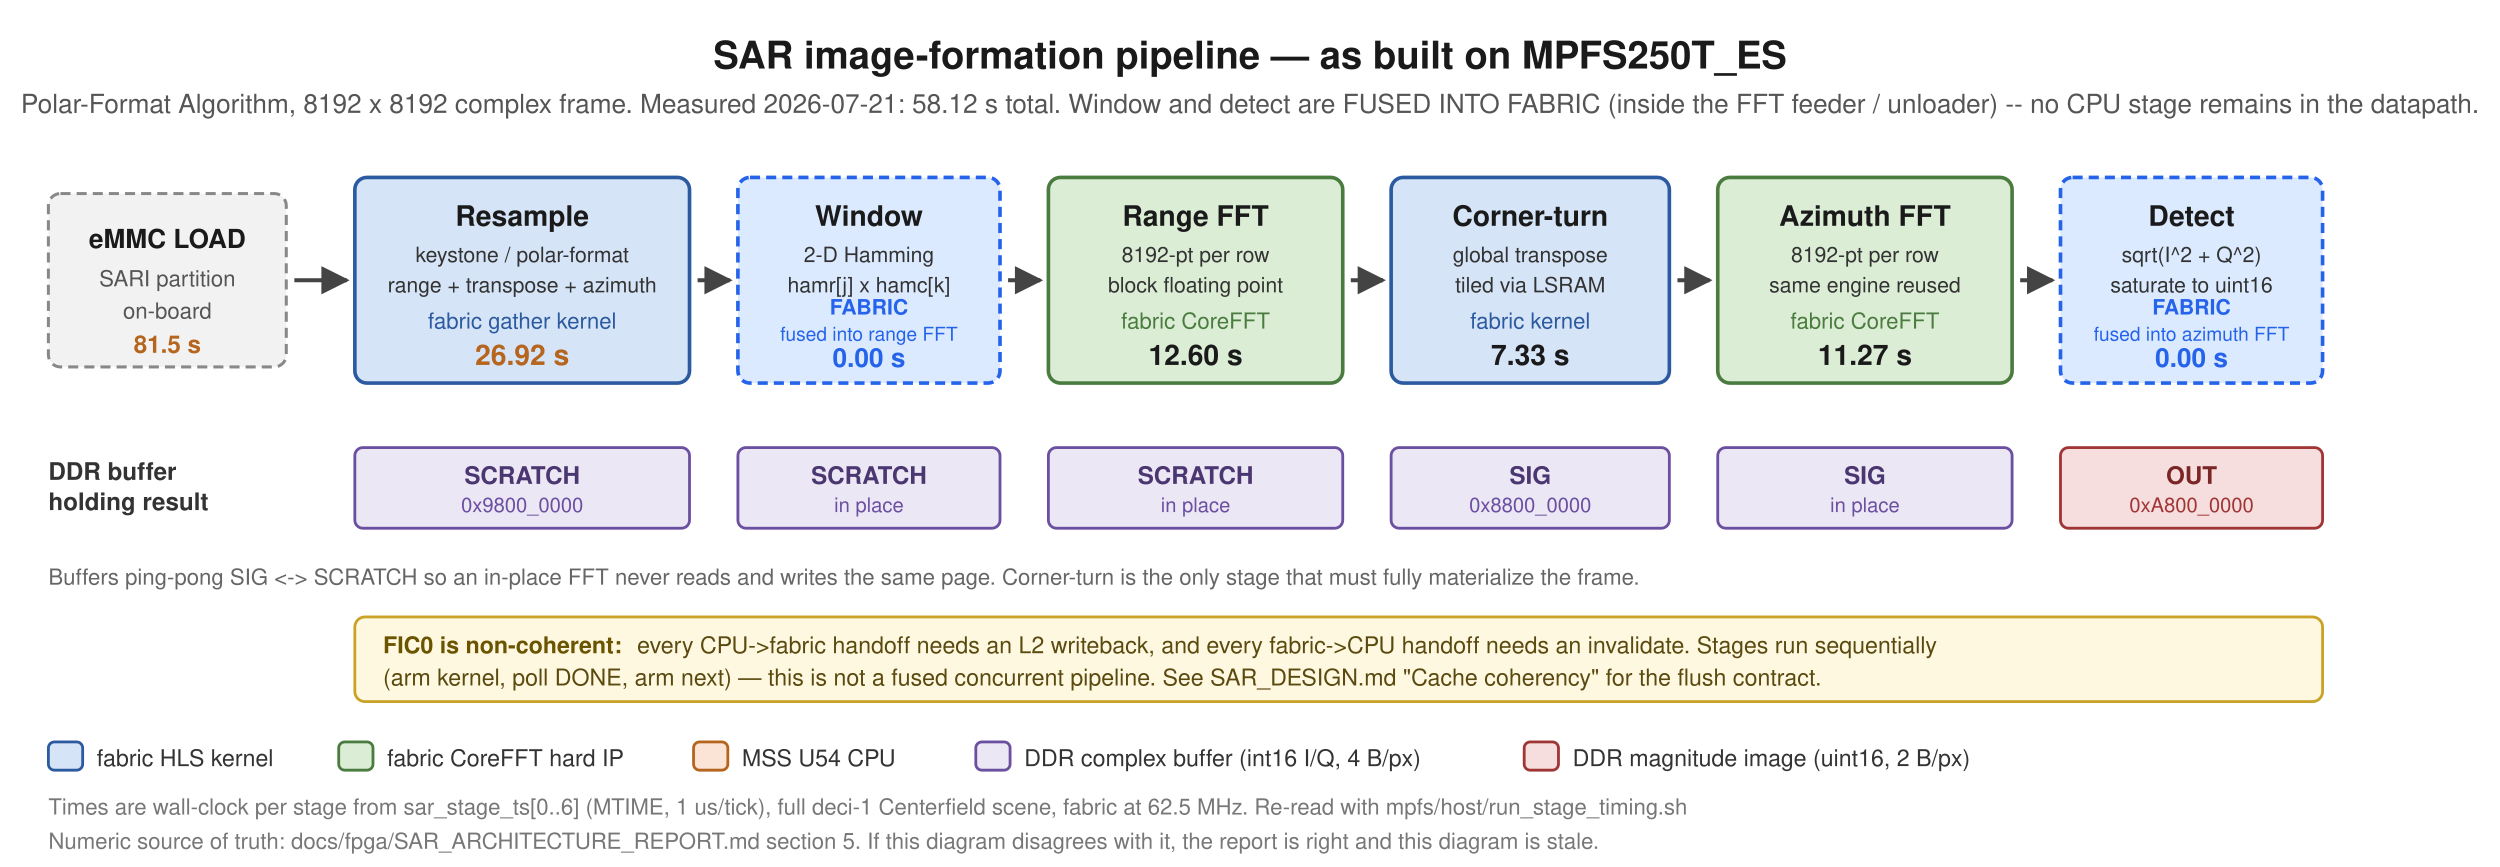
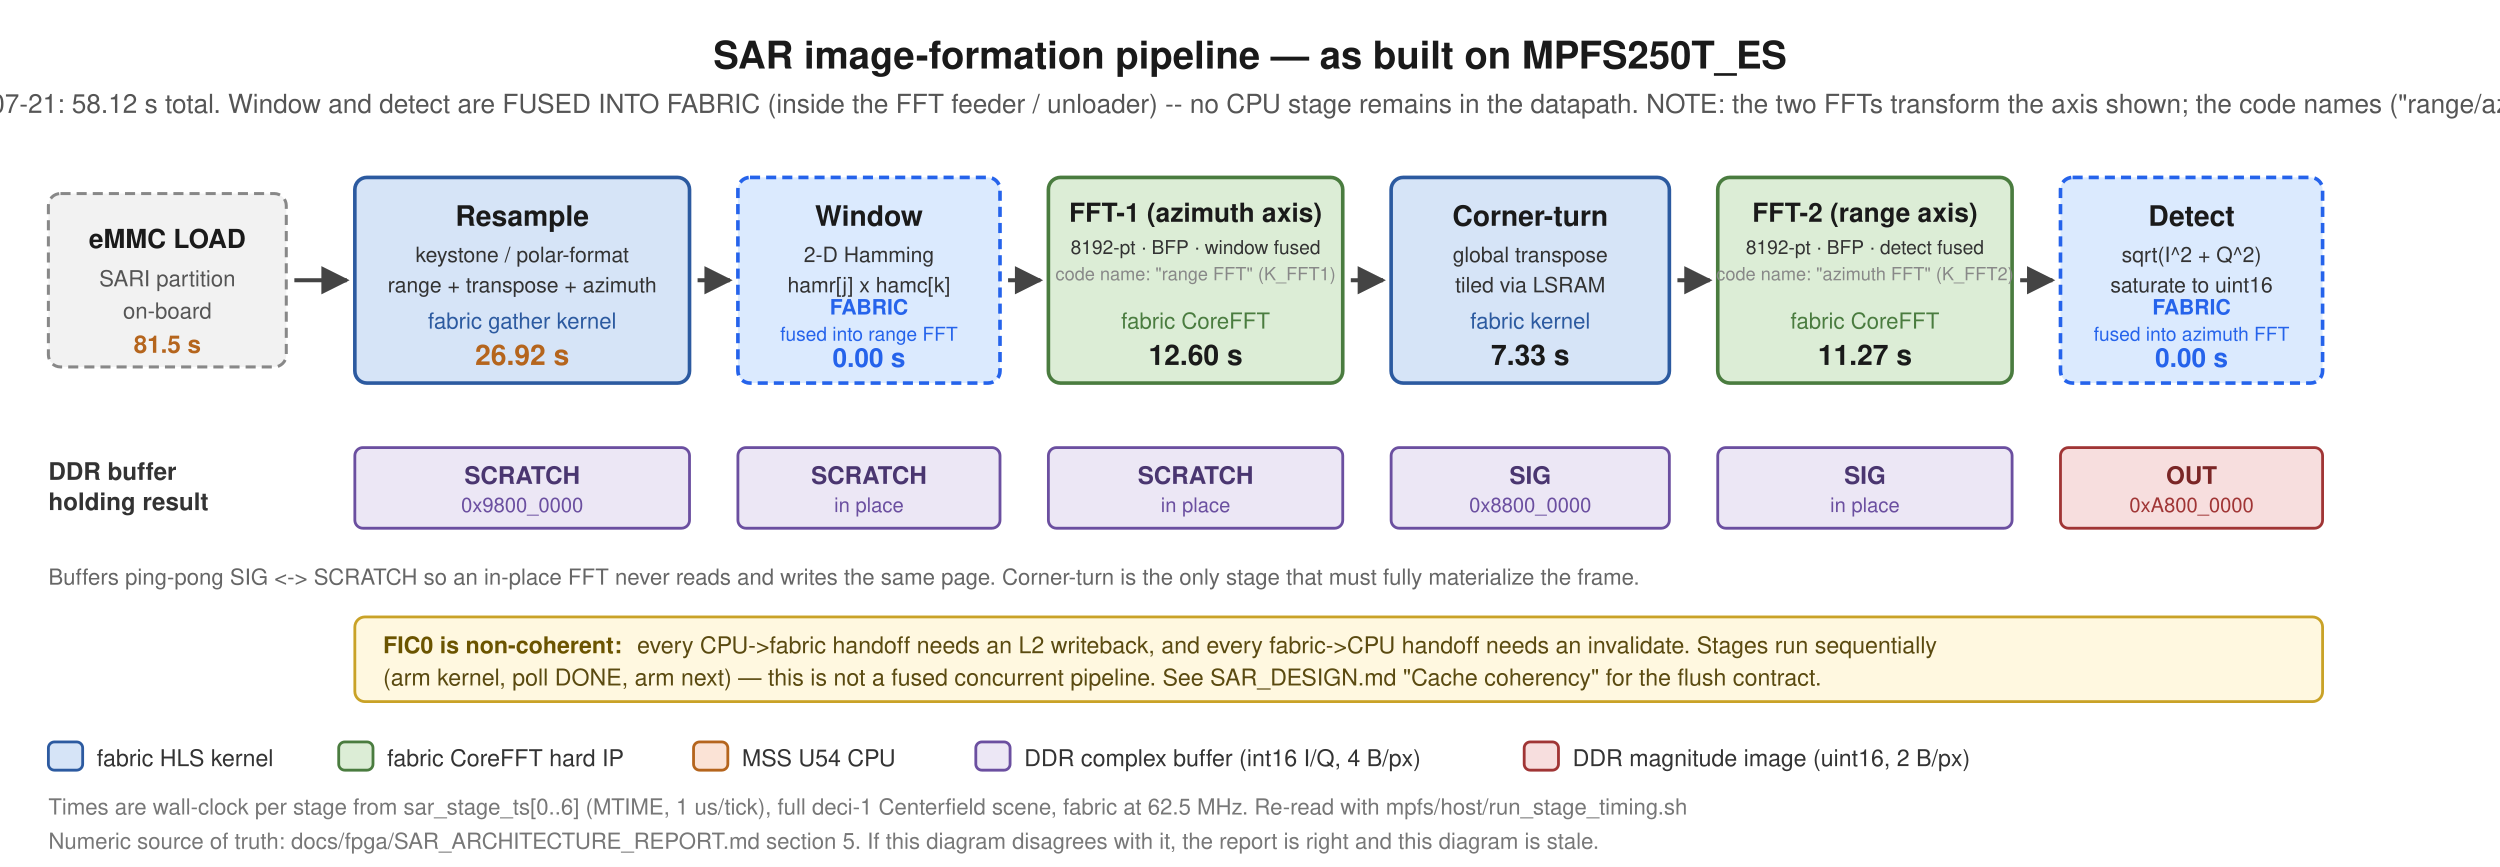
<svg xmlns="http://www.w3.org/2000/svg" viewBox="0 0 1240 430" width="1240" height="430" font-family="Segoe UI, Helvetica, Arial, sans-serif">
  <rect width="1240" height="430" fill="#ffffff" />
  <text x="620" y="34" text-anchor="middle" font-size="19" font-weight="600" fill="#1a1a1a">SAR image-formation pipeline — as built on MPFS250T_ES</text>
-   <text x="620" y="56" text-anchor="middle" font-size="13" fill="#555555">Polar-Format Algorithm, 8192 x 8192 complex frame. Measured 2026-07-21: 58.12 s total. Window and detect are FUSED INTO FABRIC (inside the FFT feeder / unloader) -- no CPU stage remains in the datapath.</text>
+   <text x="620" y="56" text-anchor="middle" font-size="13" fill="#555555">Polar-Format Algorithm, 8192 x 8192 complex frame. Measured 2026-07-21: 58.12 s total. Window and detect are FUSED INTO FABRIC (inside the FFT feeder / unloader) -- no CPU stage remains in the datapath.  NOTE: the two FFTs transform the axis shown; the code names ("range/azimuth FFT") are the historical labels and are swapped vs the true axis.</text>
  <rect x="24" y="96" width="118" height="86" rx="6" fill="#f2f2f2" stroke="#888888" stroke-width="1.5" stroke-dasharray="5 3" />
  <text x="83" y="123" text-anchor="middle" font-size="13" font-weight="600" fill="#1a1a1a">eMMC LOAD</text>
  <text x="83" y="142" text-anchor="middle" font-size="11" fill="#555555">SARI partition</text>
  <text x="83" y="158" text-anchor="middle" font-size="11" fill="#555555">on-board</text>
  <text x="83" y="175" text-anchor="middle" font-size="12" font-weight="600" fill="#b5651d">81.5 s</text>
  <path d="M 146 139 L 172 139" stroke="#444444" stroke-width="2" marker-end="url(#ah)" />
  <defs>
    <marker id="ah" viewBox="0 0 10 10" refX="9" refY="5" markerWidth="7" markerHeight="7" orient="auto-start-reverse">
      <path d="M 0 0 L 10 5 L 0 10 z" fill="#444444" />
    </marker>
  </defs>
  <rect x="176" y="88" width="166" height="102" rx="6" fill="#d6e4f7" stroke="#2c5aa0" stroke-width="1.8" />
  <text x="259" y="112" text-anchor="middle" font-size="14" font-weight="600" fill="#1a1a1a">Resample</text>
  <text x="259" y="130" text-anchor="middle" font-size="10.5" fill="#333333">keystone / polar-format</text>
  <text x="259" y="145" text-anchor="middle" font-size="10.5" fill="#333333">range + transpose + azimuth</text>
  <text x="259" y="163" text-anchor="middle" font-size="11" fill="#2c5aa0">fabric gather kernel</text>
  <text x="259" y="181" text-anchor="middle" font-size="14" font-weight="700" fill="#b5651d">26.92 s</text>
  <rect x="366" y="88" width="130" height="102" rx="6" fill="#dbeafe" stroke="#2563eb" stroke-width="1.8" stroke-dasharray="5 3" />
  <text x="431" y="112" text-anchor="middle" font-size="14" font-weight="600" fill="#1a1a1a">Window</text>
  <text x="431" y="130" text-anchor="middle" font-size="10.5" fill="#333333">2-D Hamming</text>
  <text x="431" y="145" text-anchor="middle" font-size="10.5" fill="#333333">hamr[j] x hamc[k]</text>
  <text x="431" y="156" text-anchor="middle" font-size="10.5" font-weight="600" fill="#2563eb">FABRIC</text>
  <text x="431" y="169" text-anchor="middle" font-size="9.5" fill="#2563eb">fused into range FFT</text>
  <text x="431" y="182" text-anchor="middle" font-size="13" font-weight="700" fill="#2563eb">0.00 s</text>
  <rect x="520" y="88" width="146" height="102" rx="6" fill="#dcedd6" stroke="#4a7c3f" stroke-width="1.8" />
-   <text x="593" y="112" text-anchor="middle" font-size="14" font-weight="600" fill="#1a1a1a">Range FFT</text>
-   <text x="593" y="130" text-anchor="middle" font-size="10.5" fill="#333333">8192-pt per row</text>
-   <text x="593" y="145" text-anchor="middle" font-size="10.5" fill="#333333">block floating point</text>
+   <text x="593" y="110" text-anchor="middle" font-size="13" font-weight="600" fill="#1a1a1a">FFT-1 (azimuth axis)</text>
+   <text x="593" y="126" text-anchor="middle" font-size="9.5" fill="#333333">8192-pt · BFP · window fused</text>
+   <text x="593" y="139" text-anchor="middle" font-size="9" fill="#888888">code name: "range FFT" (K_FFT1)</text>
  <text x="593" y="163" text-anchor="middle" font-size="11" fill="#4a7c3f">fabric CoreFFT</text>
  <text x="593" y="181" text-anchor="middle" font-size="14" font-weight="700" fill="#1a1a1a">12.60 s</text>
  <rect x="690" y="88" width="138" height="102" rx="6" fill="#d6e4f7" stroke="#2c5aa0" stroke-width="1.8" />
  <text x="759" y="112" text-anchor="middle" font-size="14" font-weight="600" fill="#1a1a1a">Corner-turn</text>
  <text x="759" y="130" text-anchor="middle" font-size="10.5" fill="#333333">global transpose</text>
  <text x="759" y="145" text-anchor="middle" font-size="10.5" fill="#333333">tiled via LSRAM</text>
  <text x="759" y="163" text-anchor="middle" font-size="11" fill="#2c5aa0">fabric kernel</text>
  <text x="759" y="181" text-anchor="middle" font-size="14" font-weight="700" fill="#1a1a1a">7.33 s</text>
  <rect x="852" y="88" width="146" height="102" rx="6" fill="#dcedd6" stroke="#4a7c3f" stroke-width="1.8" />
-   <text x="925" y="112" text-anchor="middle" font-size="14" font-weight="600" fill="#1a1a1a">Azimuth FFT</text>
-   <text x="925" y="130" text-anchor="middle" font-size="10.5" fill="#333333">8192-pt per row</text>
-   <text x="925" y="145" text-anchor="middle" font-size="10.5" fill="#333333">same engine reused</text>
+   <text x="925" y="110" text-anchor="middle" font-size="13" font-weight="600" fill="#1a1a1a">FFT-2 (range axis)</text>
+   <text x="925" y="126" text-anchor="middle" font-size="9.5" fill="#333333">8192-pt · BFP · detect fused</text>
+   <text x="925" y="139" text-anchor="middle" font-size="9" fill="#888888">code name: "azimuth FFT" (K_FFT2)</text>
  <text x="925" y="163" text-anchor="middle" font-size="11" fill="#4a7c3f">fabric CoreFFT</text>
  <text x="925" y="181" text-anchor="middle" font-size="14" font-weight="700" fill="#1a1a1a">11.27 s</text>
  <rect x="1022" y="88" width="130" height="102" rx="6" stroke-dasharray="5 3" fill="#dbeafe" stroke="#2563eb" stroke-width="1.8" />
  <text x="1087" y="112" text-anchor="middle" font-size="14" font-weight="600" fill="#1a1a1a">Detect</text>
  <text x="1087" y="130" text-anchor="middle" font-size="10.5" fill="#333333">sqrt(I^2 + Q^2)</text>
  <text x="1087" y="145" text-anchor="middle" font-size="10.5" fill="#333333">saturate to uint16</text>
  <text x="1087" y="156" text-anchor="middle" font-size="10.5" font-weight="600" fill="#2563eb">FABRIC</text>
  <text x="1087" y="169" text-anchor="middle" font-size="9.5" fill="#2563eb">fused into azimuth FFT</text>
  <text x="1087" y="182" text-anchor="middle" font-size="13" font-weight="700" fill="#2563eb">0.00 s</text>
  <path d="M 346 139 L 362 139" stroke="#444444" stroke-width="2" marker-end="url(#ah)" />
  <path d="M 500 139 L 516 139" stroke="#444444" stroke-width="2" marker-end="url(#ah)" />
  <path d="M 670 139 L 686 139" stroke="#444444" stroke-width="2" marker-end="url(#ah)" />
  <path d="M 832 139 L 848 139" stroke="#444444" stroke-width="2" marker-end="url(#ah)" />
  <path d="M 1002 139 L 1018 139" stroke="#444444" stroke-width="2" marker-end="url(#ah)" />
  <text x="24" y="238" font-size="12" font-weight="600" fill="#333333">DDR buffer</text>
  <text x="24" y="253" font-size="12" font-weight="600" fill="#333333">holding result</text>
  <rect x="176" y="222" width="166" height="40" rx="4" fill="#ece7f5" stroke="#6b4fa0" stroke-width="1.4" />
  <text x="259" y="240" text-anchor="middle" font-size="12" font-weight="600" fill="#4a3670">SCRATCH</text>
  <text x="259" y="254" text-anchor="middle" font-size="10" fill="#6b4fa0">0x9800_0000</text>
  <rect x="366" y="222" width="130" height="40" rx="4" fill="#ece7f5" stroke="#6b4fa0" stroke-width="1.4" />
  <text x="431" y="240" text-anchor="middle" font-size="12" font-weight="600" fill="#4a3670">SCRATCH</text>
  <text x="431" y="254" text-anchor="middle" font-size="10" fill="#6b4fa0">in place</text>
  <rect x="520" y="222" width="146" height="40" rx="4" fill="#ece7f5" stroke="#6b4fa0" stroke-width="1.4" />
  <text x="593" y="240" text-anchor="middle" font-size="12" font-weight="600" fill="#4a3670">SCRATCH</text>
  <text x="593" y="254" text-anchor="middle" font-size="10" fill="#6b4fa0">in place</text>
  <rect x="690" y="222" width="138" height="40" rx="4" fill="#ece7f5" stroke="#6b4fa0" stroke-width="1.4" />
  <text x="759" y="240" text-anchor="middle" font-size="12" font-weight="600" fill="#4a3670">SIG</text>
  <text x="759" y="254" text-anchor="middle" font-size="10" fill="#6b4fa0">0x8800_0000</text>
  <rect x="852" y="222" width="146" height="40" rx="4" fill="#ece7f5" stroke="#6b4fa0" stroke-width="1.4" />
  <text x="925" y="240" text-anchor="middle" font-size="12" font-weight="600" fill="#4a3670">SIG</text>
  <text x="925" y="254" text-anchor="middle" font-size="10" fill="#6b4fa0">in place</text>
  <rect x="1022" y="222" width="130" height="40" rx="4" fill="#f7dede" stroke="#a03535" stroke-width="1.4" />
  <text x="1087" y="240" text-anchor="middle" font-size="12" font-weight="600" fill="#7a2626">OUT</text>
  <text x="1087" y="254" text-anchor="middle" font-size="10" fill="#a03535">0xA800_0000</text>
  <text x="24" y="290" font-size="11" fill="#666666">Buffers ping-pong SIG &lt;-&gt; SCRATCH so an in-place FFT never reads and writes the same page. Corner-turn is the only stage that must fully materialize the frame.</text>
  <rect x="176" y="306" width="976" height="42" rx="5" fill="#fff8e0" stroke="#c9a227" stroke-width="1.4" />
  <text x="190" y="324" font-size="11.5" font-weight="600" fill="#6b5400">FIC0 is non-coherent:</text>
  <text x="316" y="324" font-size="11.5" fill="#5a4a10">every CPU-&gt;fabric handoff needs an L2 writeback, and every fabric-&gt;CPU handoff needs an invalidate. Stages run sequentially</text>
  <text x="190" y="340" font-size="11.5" fill="#5a4a10">(arm kernel, poll DONE, arm next) — this is not a fused concurrent pipeline. See SAR_DESIGN.md "Cache coherency" for the flush contract.</text>
  <rect x="24" y="368" width="17" height="14" rx="3" fill="#d6e4f7" stroke="#2c5aa0" stroke-width="1.4" />
  <text x="48" y="380" font-size="11.5" fill="#333333">fabric HLS kernel</text>
  <rect x="168" y="368" width="17" height="14" rx="3" fill="#dcedd6" stroke="#4a7c3f" stroke-width="1.4" />
  <text x="192" y="380" font-size="11.5" fill="#333333">fabric CoreFFT hard IP</text>
  <rect x="344" y="368" width="17" height="14" rx="3" fill="#fbe3d6" stroke="#b5651d" stroke-width="1.4" />
  <text x="368" y="380" font-size="11.5" fill="#333333">MSS U54 CPU</text>
  <rect x="484" y="368" width="17" height="14" rx="3" fill="#ece7f5" stroke="#6b4fa0" stroke-width="1.4" />
  <text x="508" y="380" font-size="11.5" fill="#333333">DDR complex buffer (int16 I/Q, 4 B/px)</text>
  <rect x="756" y="368" width="17" height="14" rx="3" fill="#f7dede" stroke="#a03535" stroke-width="1.4" />
  <text x="780" y="380" font-size="11.5" fill="#333333">DDR magnitude image (uint16, 2 B/px)</text>
  <text x="24" y="404" font-size="11" fill="#777777">Times are wall-clock per stage from sar_stage_ts[0..6] (MTIME, 1 us/tick), full deci-1 Centerfield scene, fabric at 62.5 MHz. Re-read with mpfs/host/run_stage_timing.sh</text>
  <text x="24" y="421" font-size="11" fill="#777777">Numeric source of truth: docs/fpga/SAR_ARCHITECTURE_REPORT.md section 5. If this diagram disagrees with it, the report is right and this diagram is stale.</text>
</svg>
